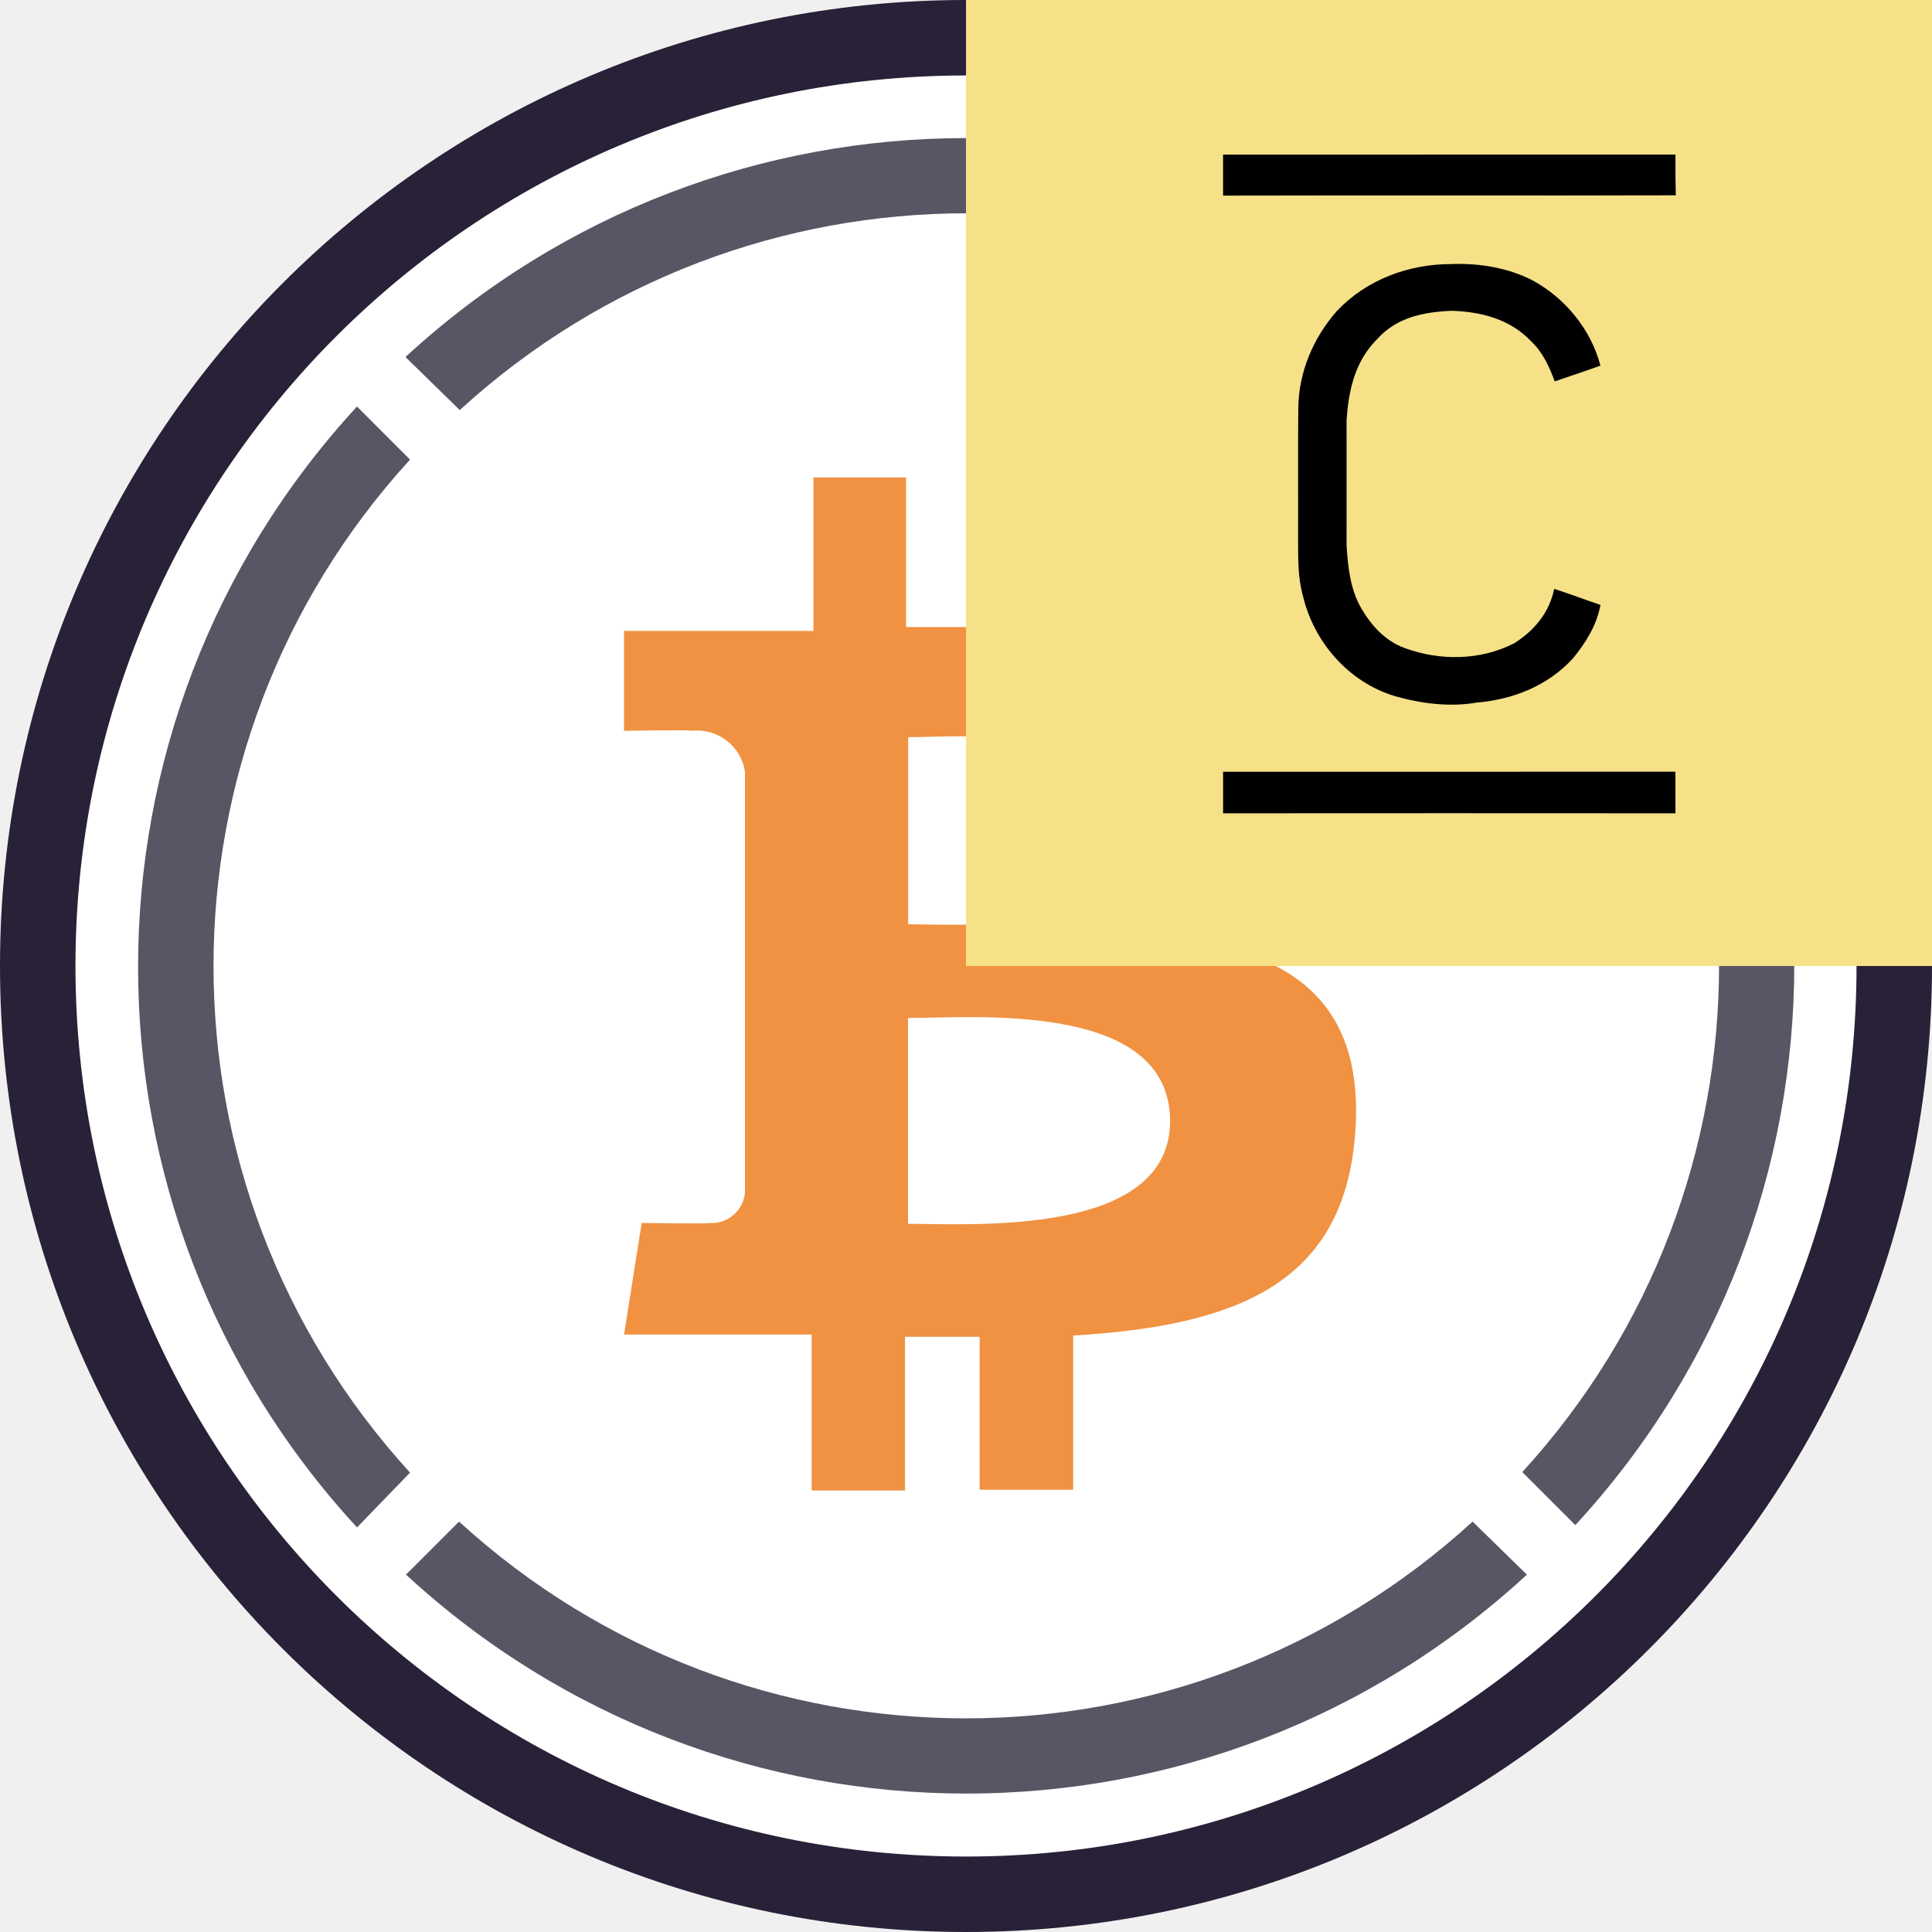
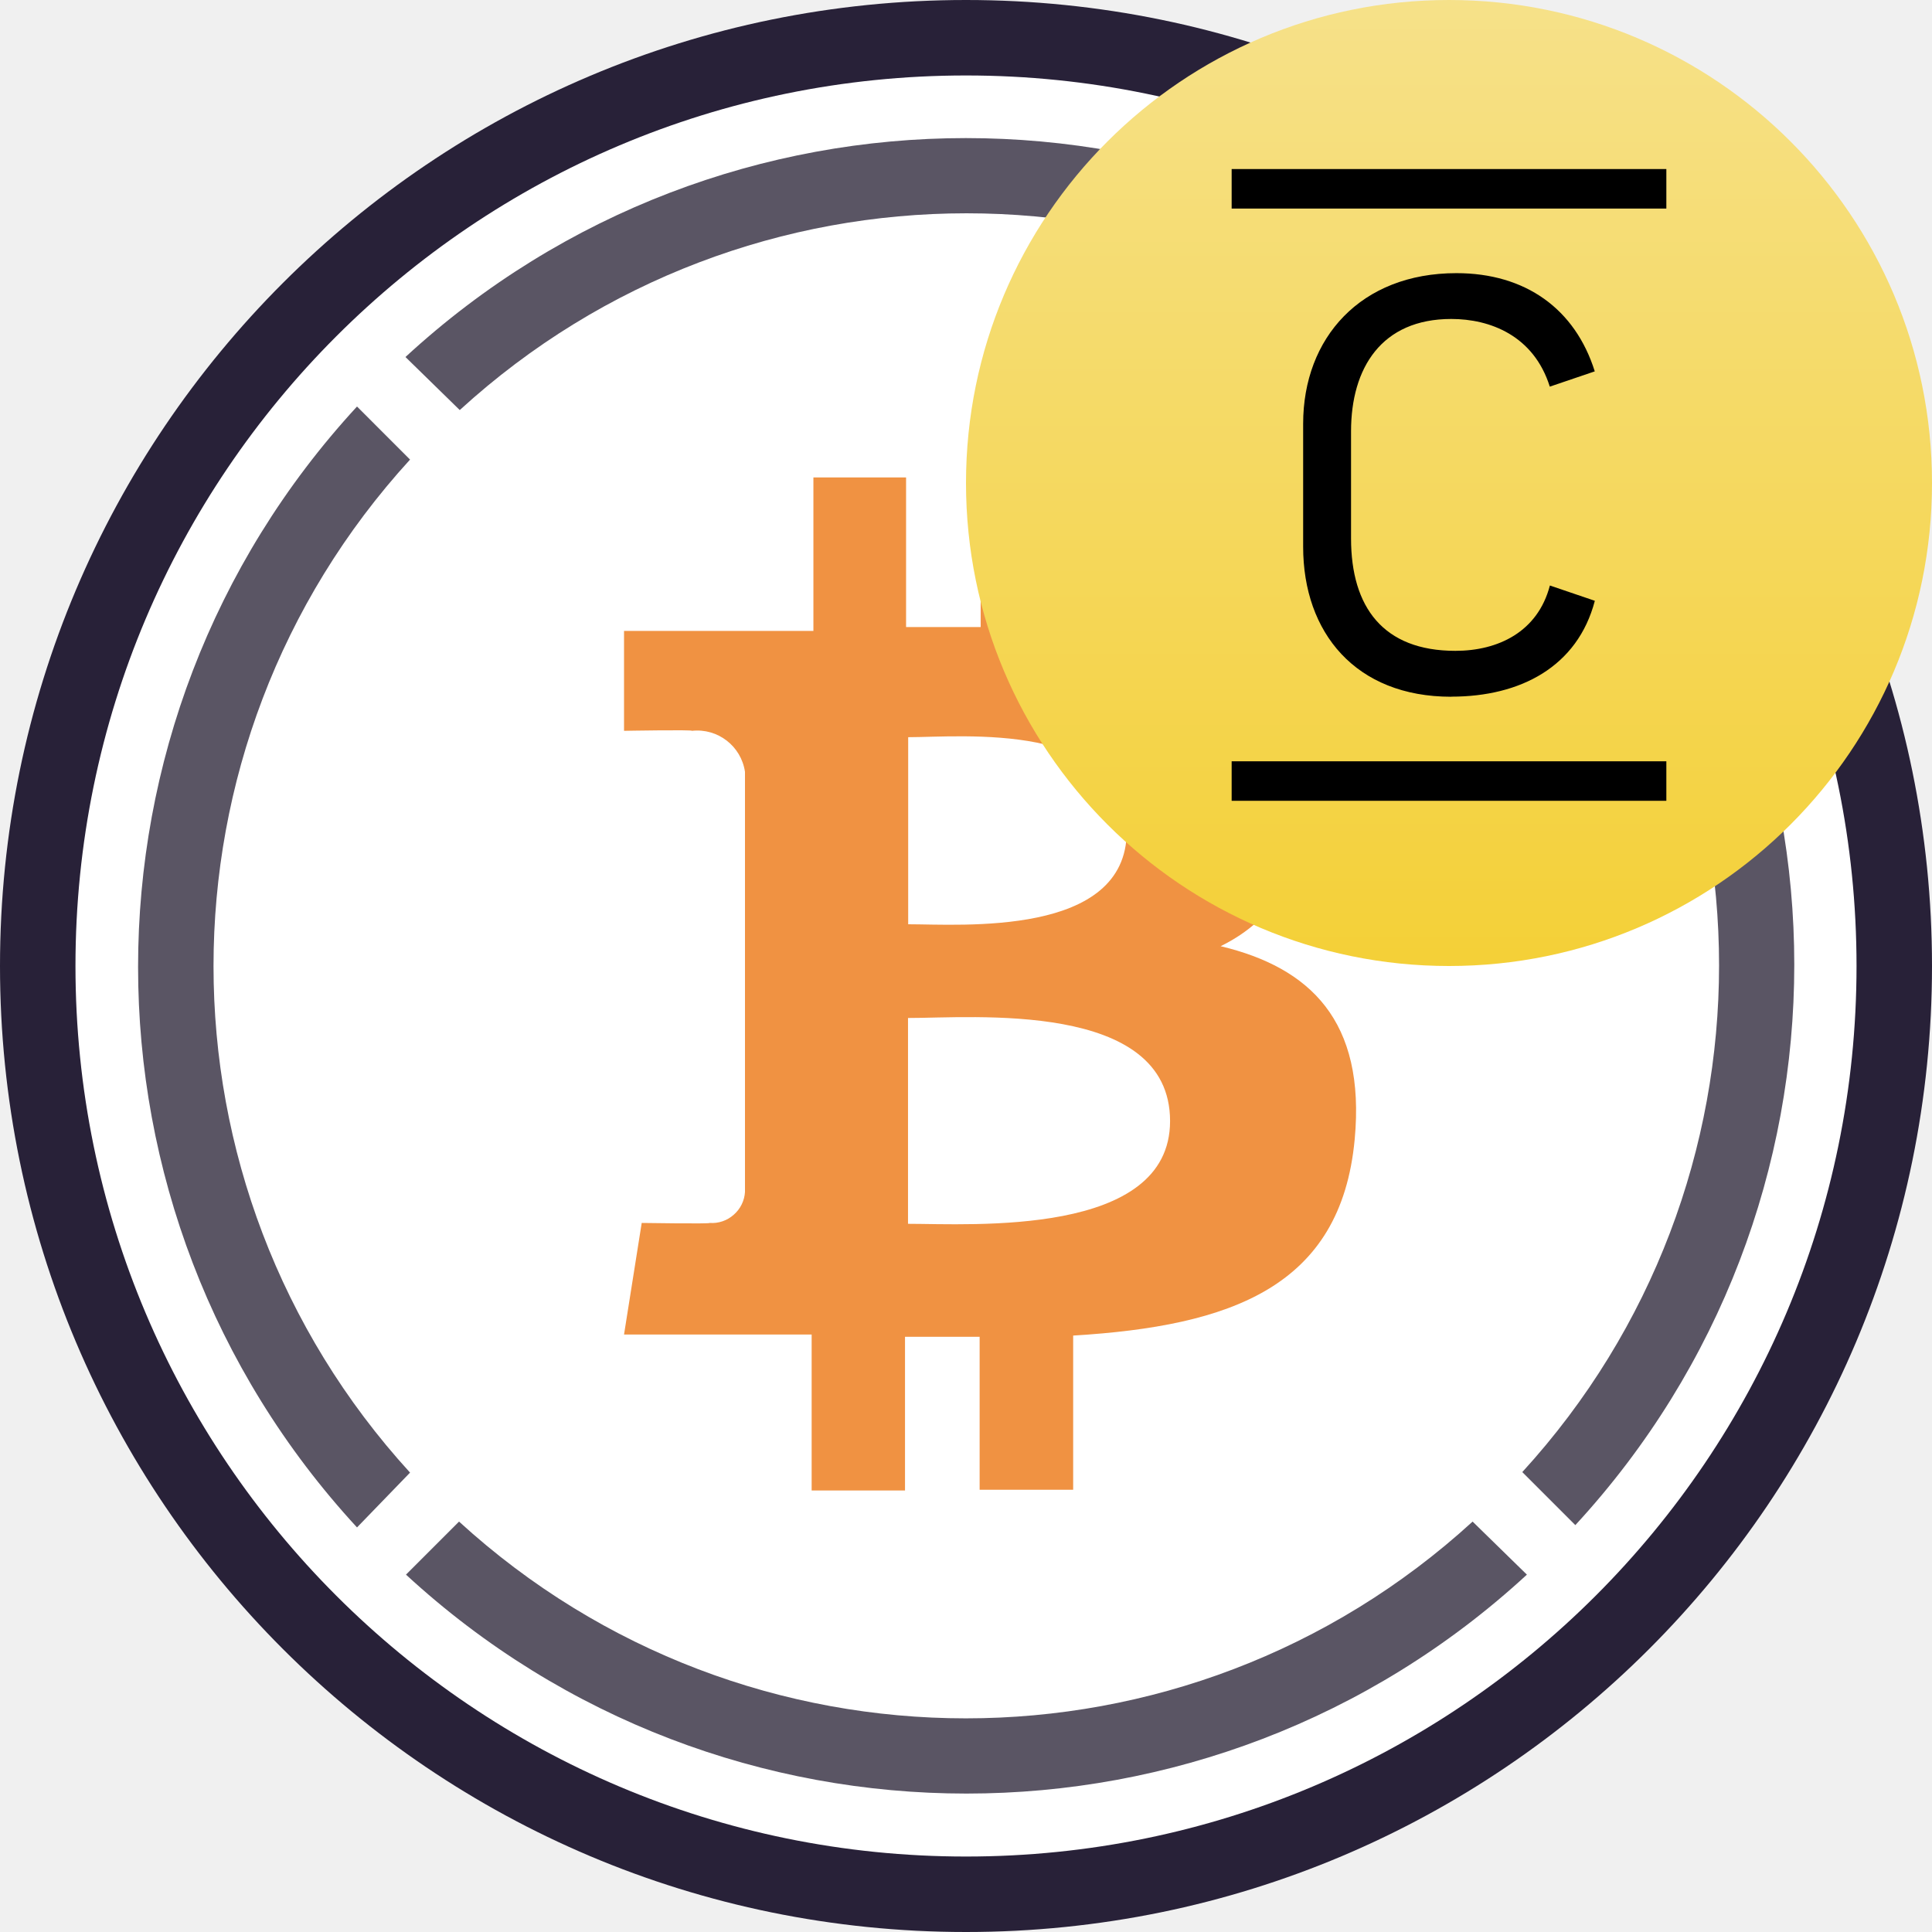
<svg xmlns="http://www.w3.org/2000/svg" viewBox="0 0 128 128">
  <circle cx="64" cy="64" r="64" fill="#282138" />
  <circle cx="64" cy="64" r="59" fill="#fff" />
  <path fill="#5A5564" d="m104.37 26.863-3.514 3.514a49.756 49.756 0 0 1 0 67.152l3.514 3.514a54.776 54.776 0 0 0 0-74.262zm-73.91.305a49.754 49.754 0 0 1 67.15 0l3.515-3.515a54.78 54.78 0 0 0-74.262 0zm-3.293 70.396a49.754 49.754 0 0 1 0-67.116l-3.514-3.515a54.78 54.78 0 0 0 0 74.263zm70.397 3.245a49.756 49.756 0 0 1-67.151 0l-3.515 3.515a54.78 54.78 0 0 0 74.263 0z" />
  <path fill="#F09242" d="M86.189 52.273c-.703-7.334-7.03-9.794-15.031-10.544V31.632h-6.186v9.911H60.03v-9.911h-6.14V41.8H41.344v6.619s4.569-.082 4.499 0a3.2 3.2 0 0 1 3.514 2.718v27.835a2.17 2.17 0 0 1-.75 1.511 2.15 2.15 0 0 1-1.593.54c.082.07-4.499 0-4.499 0l-1.171 7.391h12.43v10.333h6.185v-10.18h4.944V98.7H71.1V88.485c10.45-.633 17.737-3.21 18.651-12.992.738-7.873-2.964-11.388-8.88-12.805 3.596-1.77 5.822-5.05 5.319-10.415m-8.67 22.001c0 7.685-13.168 6.807-17.362 6.807V67.444c4.195.012 17.362-1.195 17.362 6.83m-2.87-19.213c0 7.03-10.989 6.174-14.48 6.174V48.841c3.491 0 14.48-1.102 14.48 6.22" />
-   <path fill="#F6E189" d="M64 0h64v64H64z" />
-   <path d="M81.033 10.243c9.99-.006 19.982-.003 29.972-.003-.006.902-.003 1.8.02 2.7-9.996.03-19.997-.006-29.993.02a432 432 0 0 1 0-2.717m15.11 7.253c1.81-.074 3.72.23 5.345 1.053 2.182 1.16 3.925 3.277 4.545 5.675-1.004.364-2.017.696-3.026 1.043-.375-.995-.788-1.928-1.581-2.67-1.38-1.46-3.335-1.957-5.283-2.006-1.826.083-3.592.433-4.87 1.843-1.502 1.485-1.928 3.405-2.059 5.442 0 2.75.006 5.498 0 8.249.089 1.445.25 2.96 1.004 4.227.68 1.143 1.568 2.11 2.842 2.582 2.344.856 4.995.834 7.239-.304 1.331-.82 2.361-2.054 2.671-3.615 1.03.33 2.042.714 3.066 1.063-.253 1.357-.967 2.498-1.829 3.547-1.658 1.807-3.945 2.717-6.36 2.922-1.797.315-3.695.065-5.438-.427-3.055-.93-5.354-3.558-6.085-6.639-.361-1.305-.312-2.585-.321-3.925.011-2.845-.017-5.69.014-8.531.029-2.389.993-4.645 2.56-6.425 1.966-2.074 4.733-3.104 7.566-3.104m-15.11 33.636c9.99 0 19.98.003 29.967-.003q.01 1.377.005 2.754c-9.989-.009-19.982-.006-29.971 0q-.005-1.378 0-2.751" />
+   <path fill="url(#_concrete)" d="M64 128c35.346 0 64-28.654 64-64S99.346 0 64 0 0 28.654 0 64s28.654 64 64 64" transform="translate(64)scale(.5)" />
+   <path d="M96.159 46.155c4.578 0 8.36-1.987 9.503-6.351l-2.978-1.013c-.803 3.078-3.436 4.329-6.262 4.329-4.772 0-6.912-2.885-6.912-7.447v-7.094c0-4.208 2.022-7.447 6.642-7.447 2.557 0 5.459 1.09 6.526 4.484l2.979-1.012c-1.296-4.13-4.58-6.507-9.165-6.507-6.338 0-10.155 4.286-10.155 9.979v8.148c0 5.693 3.477 9.937 9.81 9.937z" />
+   <path fill-rule="evenodd" d="M81.6 11.2h28.8v2.618H81.6zm0 39.238h28.8v2.617H81.6z" clip-rule="evenodd" />
+   <defs transform="translate(64)scale(.5)">
+     <linearGradient id="_concrete" x1="64" x2="64" y1="0" y2="128" gradientUnits="userSpaceOnUse">
+       <stop stop-color="#F6E189" />
+       <stop offset="1" stop-color="#F4D037" />
+     </linearGradient>
+   </defs>
</svg>
